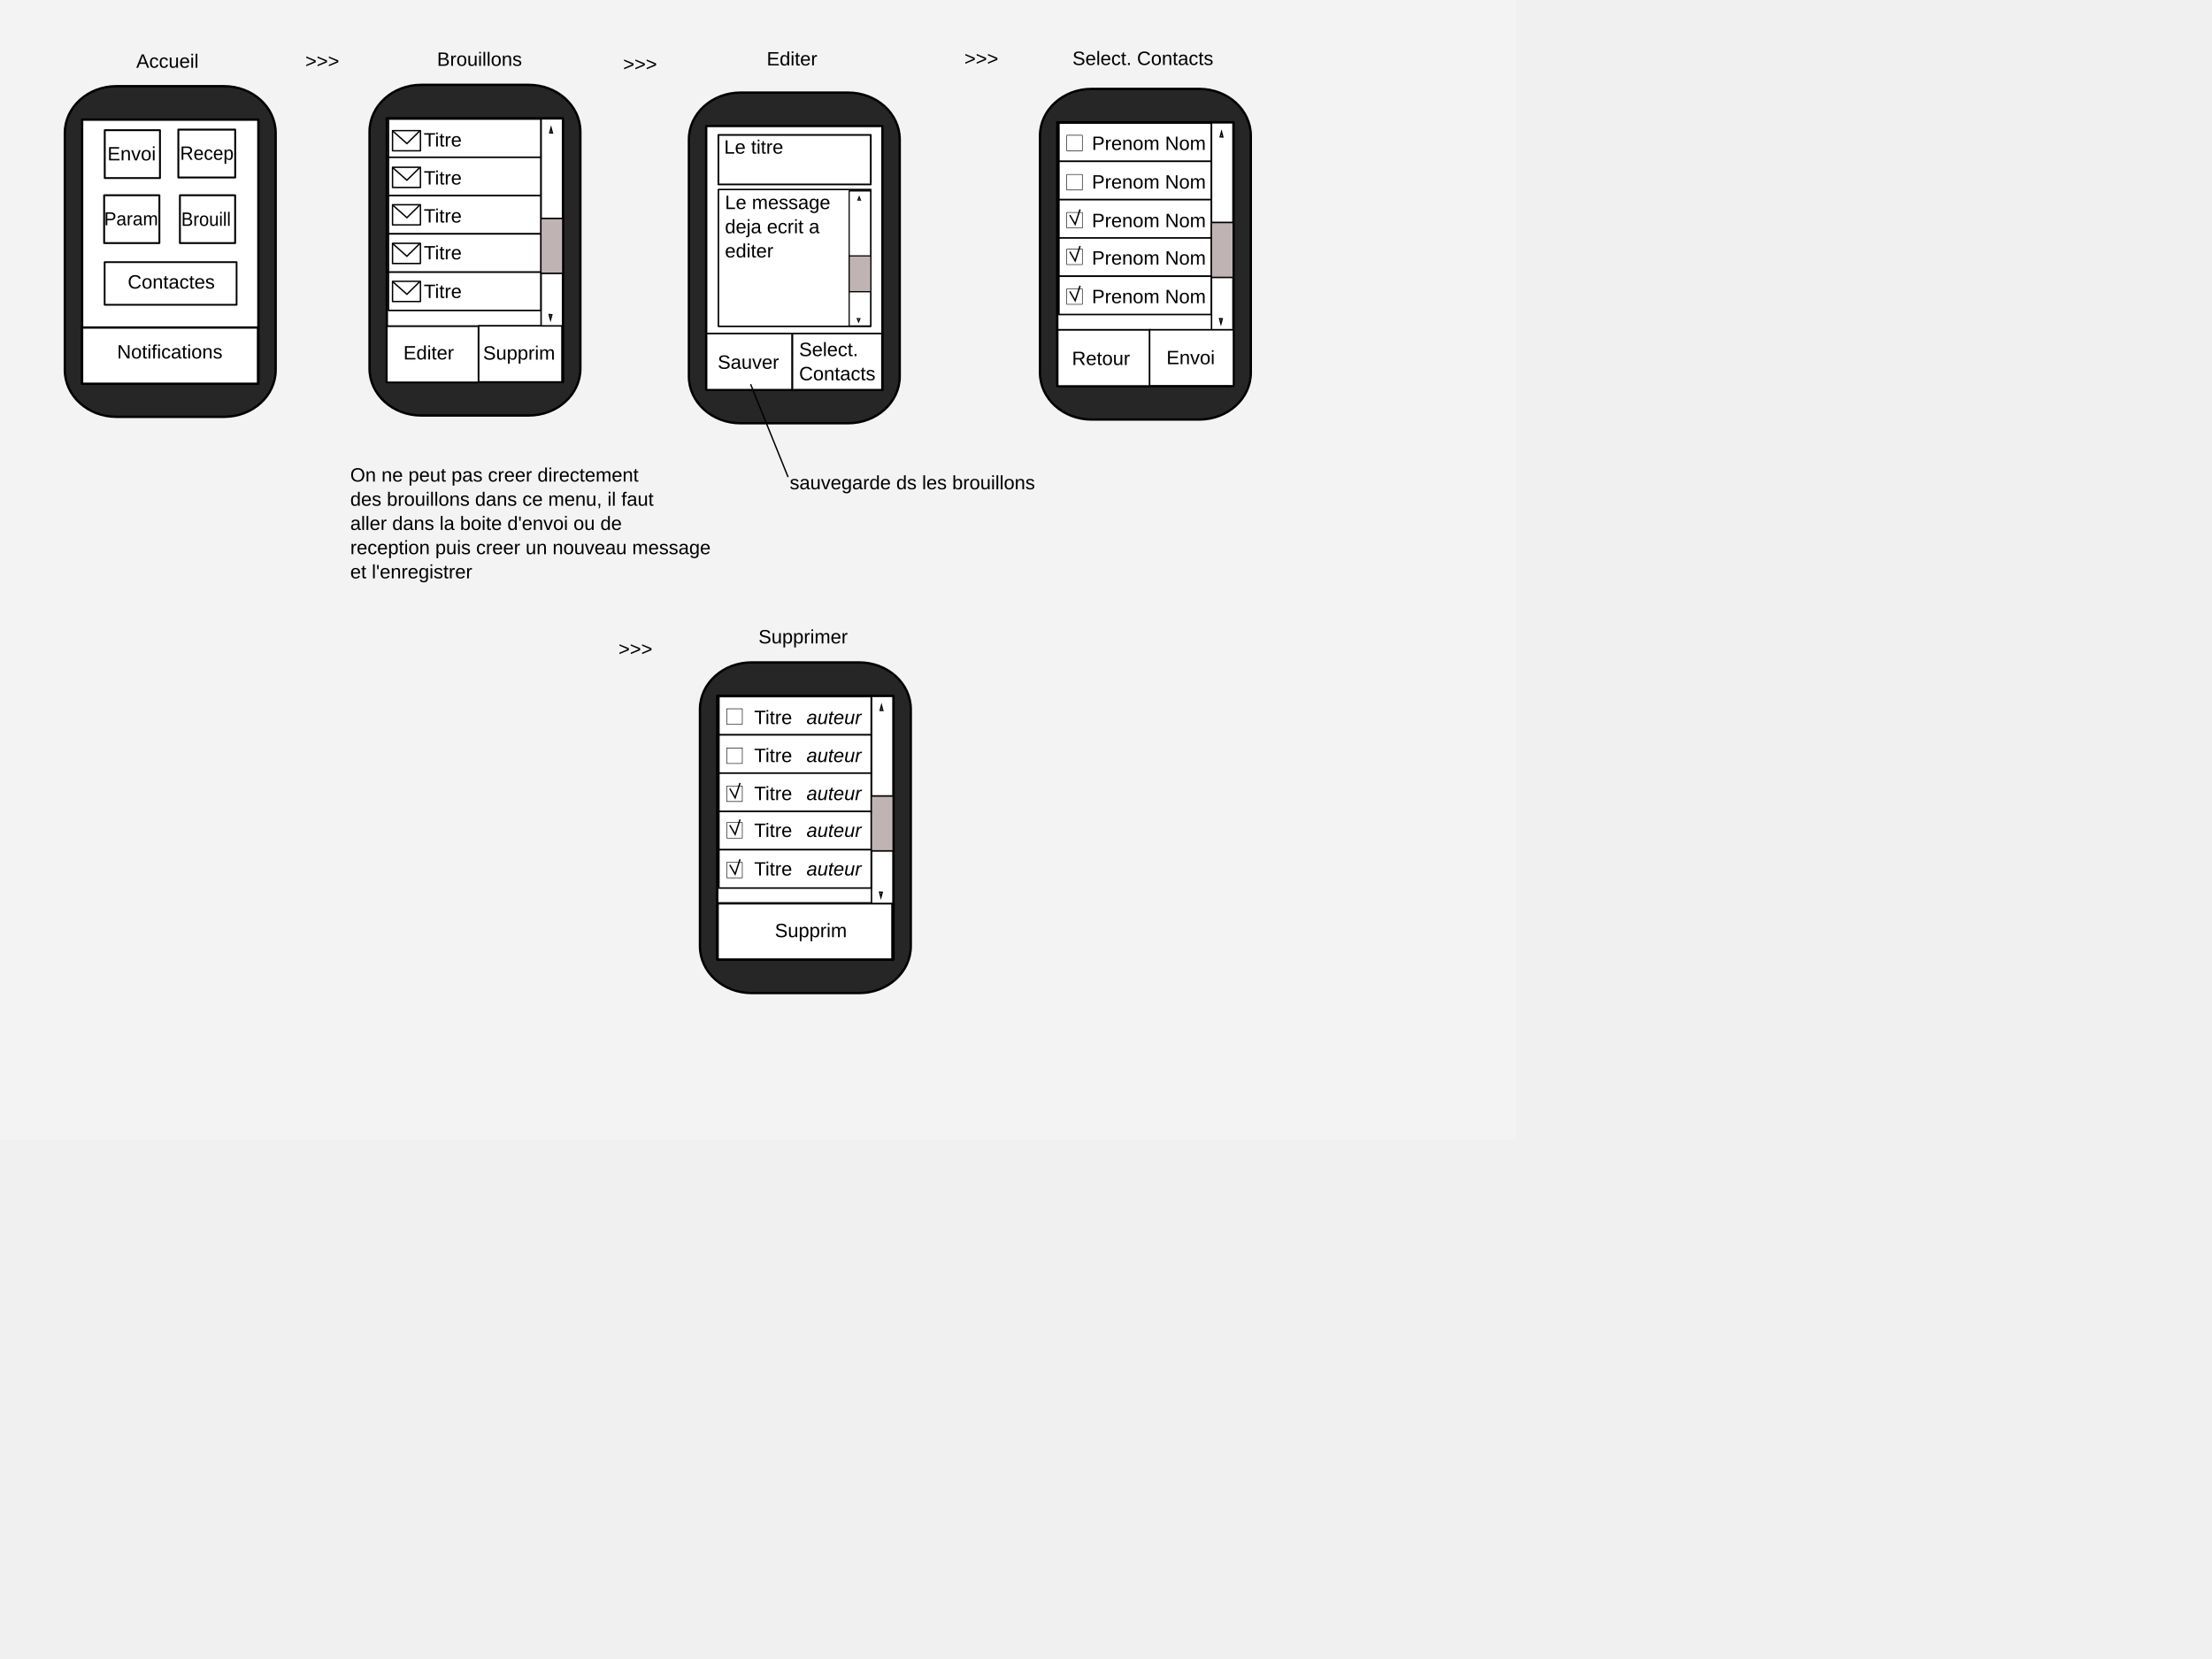
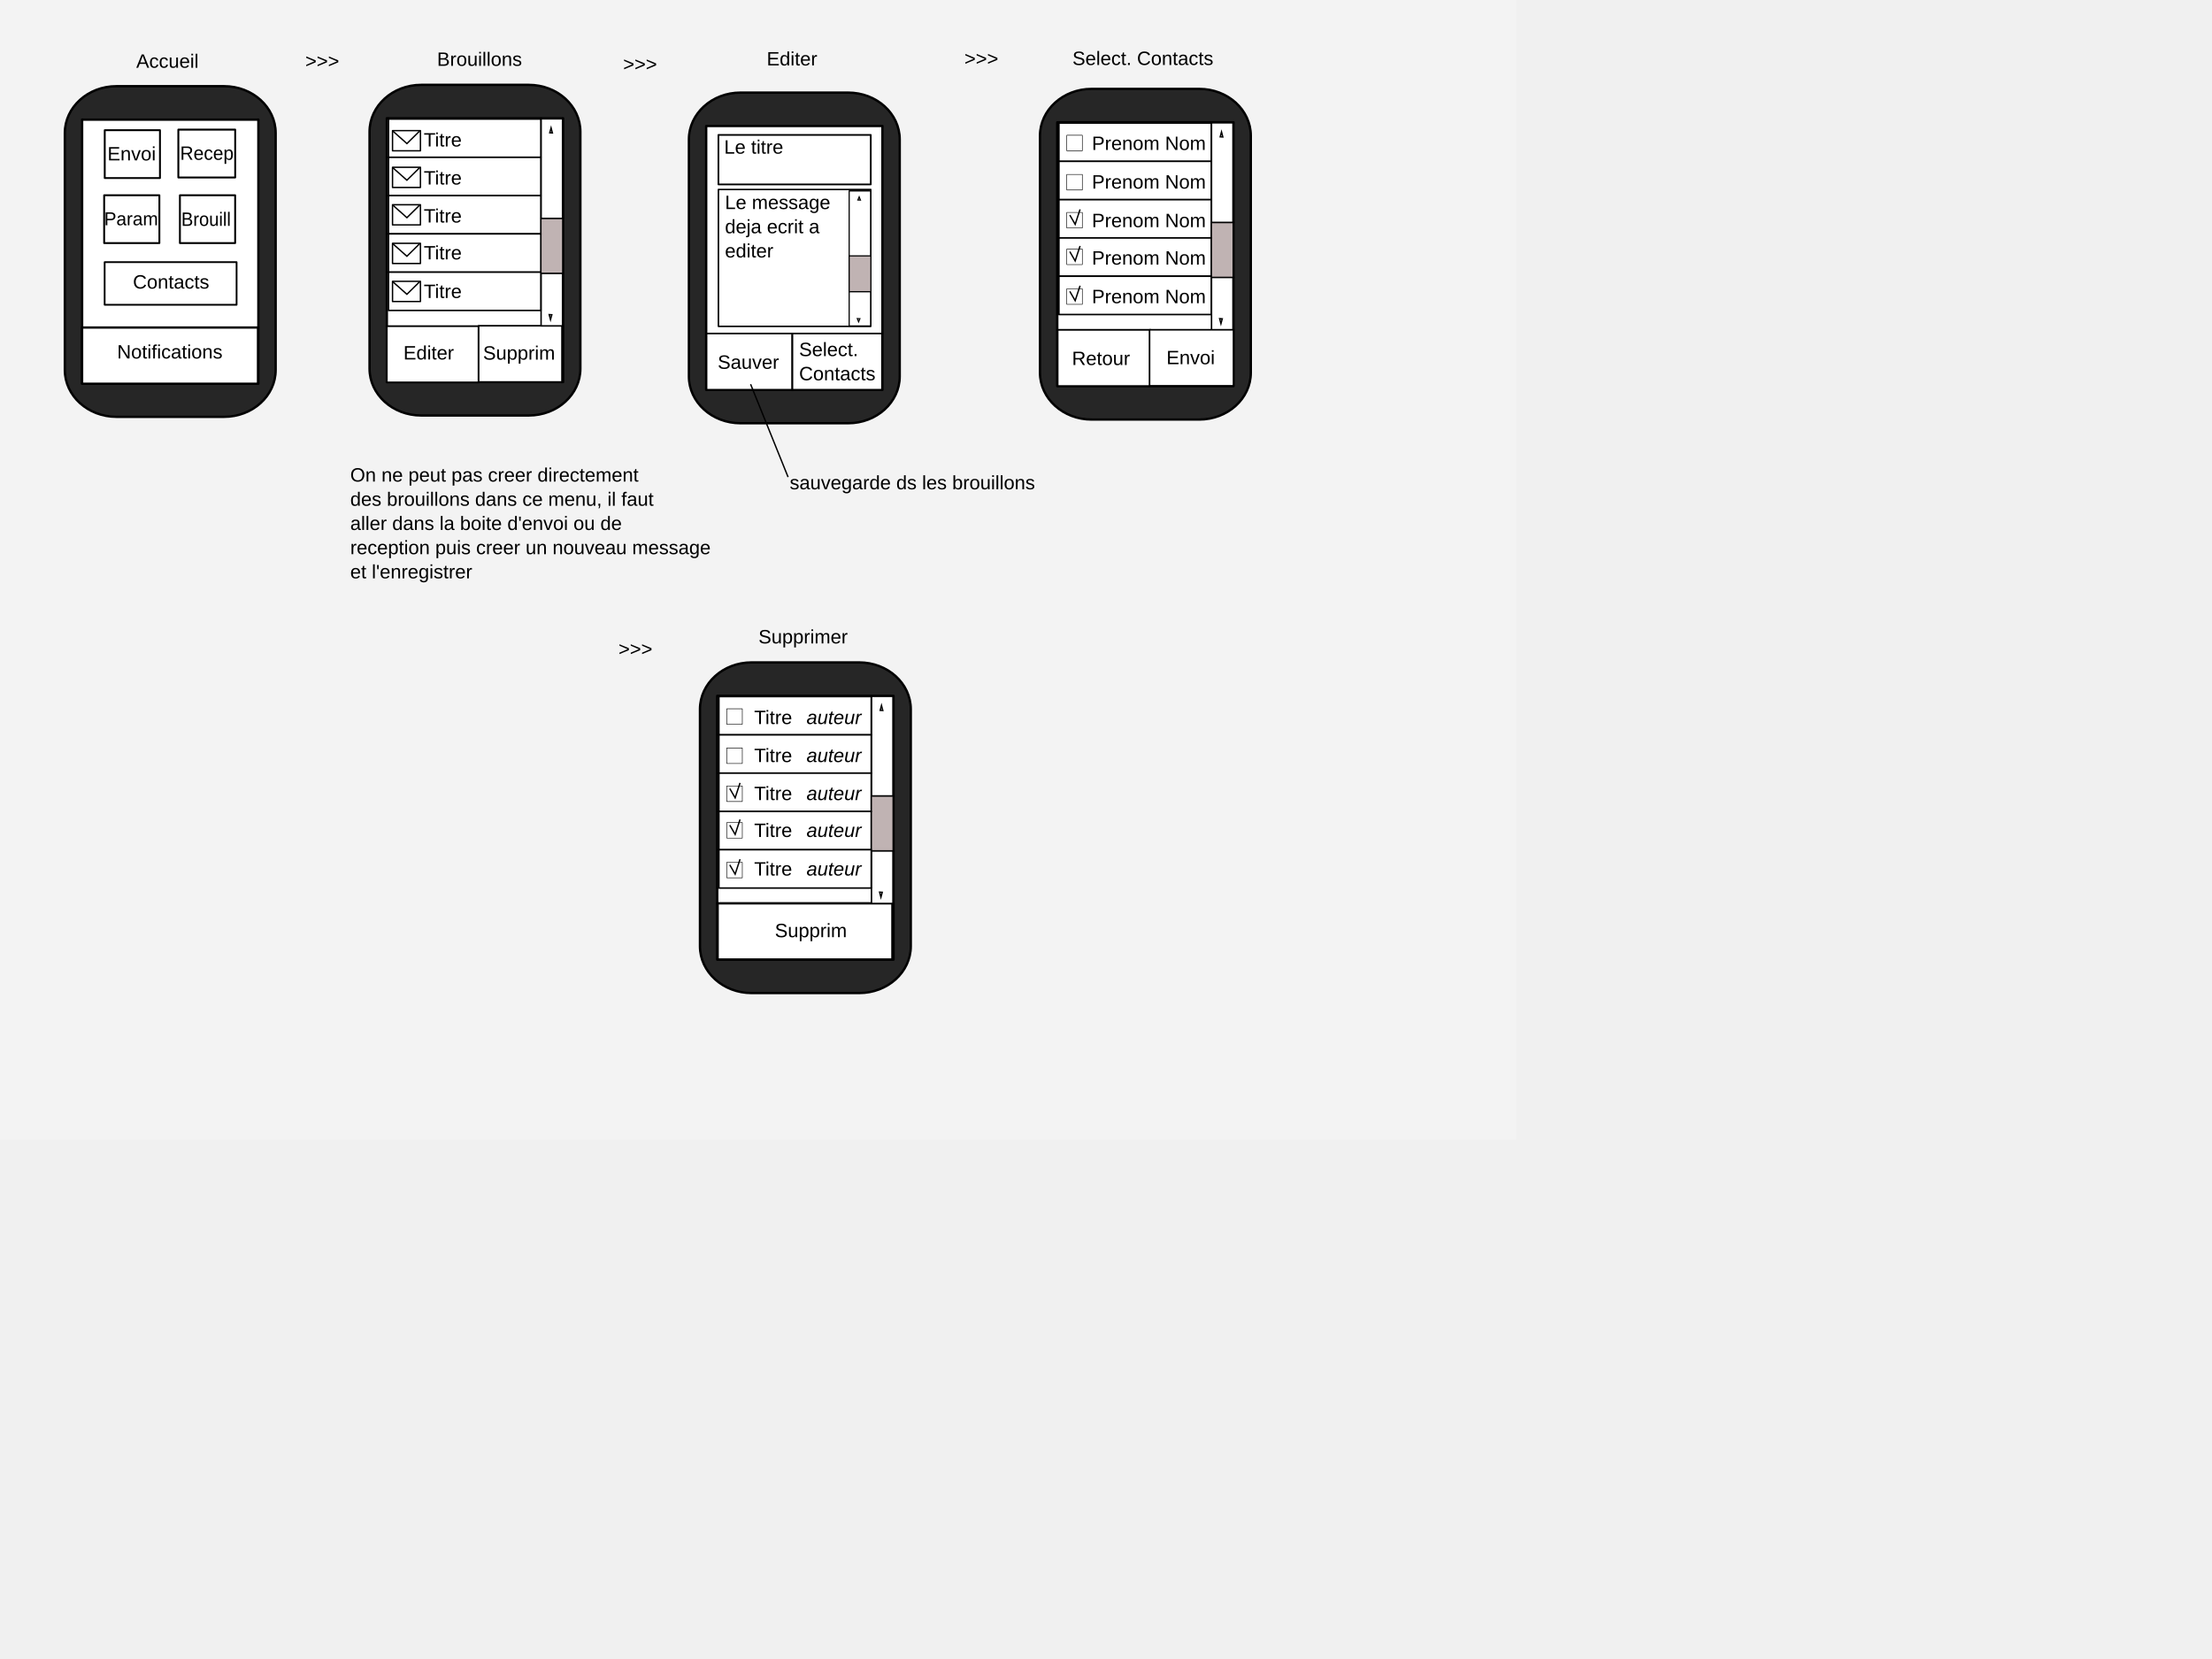
<svg xmlns="http://www.w3.org/2000/svg" xmlns:xlink="http://www.w3.org/1999/xlink" width="1600px" height="1200px" id="svg6344" version="1.1">
  <defs id="defs6346" />
  <g id="layer1">
    <rect style="fill:#f3f3f3;fill-opacity:1;stroke:none;stroke-width:1.141;stroke-linecap:round;stroke-linejoin:round;stroke-miterlimit:4;stroke-opacity:1;stroke-dasharray:none" id="rect7787" width="1125.259" height="868.593" x="-28.463" y="-44.296" />
    <rect style="fill:#262626;fill-opacity:1;stroke:#000000;stroke-width:1.7;stroke-linecap:round;stroke-linejoin:round;stroke-miterlimit:4;stroke-opacity:1;stroke-dasharray:none" id="rect4269" width="152.5" height="239.167" x="46.888" y="62.344" rx="37.328" ry="33.841" />
    <rect style="fill:#ffffff;fill-opacity:1;stroke:#000000;stroke-width:1.7;stroke-linecap:round;stroke-linejoin:round;stroke-miterlimit:4;stroke-opacity:1;stroke-dasharray:none" id="rect4271" width="127.5" height="190.833" x="59.388" y="86.51" rx="37.328" ry="0" />
    <text xml:space="preserve" style="font-size:14px;font-style:normal;font-variant:normal;font-weight:normal;font-stretch:normal;line-height:125%;letter-spacing:0px;word-spacing:0px;fill:#000000;fill-opacity:1;stroke:none;font-family:Arial;-inkscape-font-specification:Arial" x="98.555" y="49.01" id="text4275">
      <tspan id="tspan4277" x="98.555" y="49.01">Accueil</tspan>
    </text>
    <rect style="fill:#ffffff;fill-opacity:0;stroke:#000000;stroke-width:1.354;stroke-linecap:round;stroke-linejoin:round;stroke-miterlimit:4;stroke-opacity:1;stroke-dasharray:none" id="rect4279" width="39.95" height="34.606" x="75.763" y="94.178" />
    <rect style="fill:#ffffff;fill-opacity:0;stroke:#000000;stroke-width:1.374;stroke-linecap:round;stroke-linejoin:round;stroke-miterlimit:4;stroke-opacity:1;stroke-dasharray:none" id="rect4279-4" width="41.129" height="34.606" x="128.997" y="93.761" />
    <rect style="fill:#ffffff;fill-opacity:0;stroke:#000000;stroke-width:1.261;stroke-linecap:round;stroke-linejoin:round;stroke-miterlimit:4;stroke-opacity:1;stroke-dasharray:none" id="rect4279-0" width="95.439" height="30.856" x="75.692" y="189.61" />
    <rect style="fill:#ffffff;fill-opacity:0;stroke:#000000;stroke-width:1.354;stroke-linecap:round;stroke-linejoin:round;stroke-miterlimit:4;stroke-opacity:1;stroke-dasharray:none" id="rect4279-48" width="39.95" height="34.606" x="75.336" y="141.232" />
    <rect style="fill:#ffffff;fill-opacity:0;stroke:#000000;stroke-width:1.354;stroke-linecap:round;stroke-linejoin:round;stroke-miterlimit:4;stroke-opacity:1;stroke-dasharray:none" id="rect4279-8" width="39.95" height="34.606" x="130.137" y="141.232" />
    <rect style="fill:#ffffff;fill-opacity:1;stroke:#000000;stroke-width:1.7;stroke-linecap:round;stroke-linejoin:round;stroke-miterlimit:4;stroke-opacity:1;stroke-dasharray:none" id="rect4396" width="127.279" height="40.659" x="59.366" y="236.906" />
    <text xml:space="preserve" style="font-size:14px;font-style:normal;font-variant:normal;font-weight:normal;font-stretch:normal;line-height:125%;letter-spacing:0px;word-spacing:0px;fill:#000000;fill-opacity:1;stroke:none;font-family:Arial;-inkscape-font-specification:Arial" x="77.725" y="116.022" id="text4275-2">
      <tspan id="tspan4277-4" x="77.725" y="116.022">Envoi</tspan>
    </text>
    <text xml:space="preserve" style="font-size:13.696px;font-style:normal;font-variant:normal;font-weight:normal;font-stretch:normal;line-height:125%;letter-spacing:0px;word-spacing:0px;fill:#000000;fill-opacity:1;stroke:none;font-family:Arial;-inkscape-font-specification:Arial" x="133.161" y="113.097" id="text4275-5" transform="scale(0.9783025,1.022179)">
      <tspan id="tspan4277-5" x="133.161" y="113.097">Recep</tspan>
    </text>
-     <text xml:space="preserve" style="font-size:14px;font-style:normal;font-variant:normal;font-weight:normal;font-stretch:normal;line-height:125%;letter-spacing:0px;word-spacing:0px;fill:#000000;fill-opacity:1;stroke:none;font-family:Arial;-inkscape-font-specification:Arial" x="92.365" y="208.726" id="text4432">
-       <tspan id="tspan4434" x="92.365" y="208.726">Contactes</tspan>
+     <text xml:space="preserve" style="font-size:14px;font-style:normal;font-variant:normal;font-weight:normal;font-stretch:normal;line-height:125%;letter-spacing:0px;word-spacing:0px;fill:#000000;fill-opacity:1;stroke:none;font-family:Arial;-inkscape-font-specification:Arial" x="96.115" y="208.726" id="text4432">
+       <tspan id="tspan4434" x="96.115" y="208.726">Contacts</tspan>
    </text>
    <text xml:space="preserve" style="font-size:13.406px;font-style:normal;font-variant:normal;font-weight:normal;font-stretch:normal;line-height:125%;letter-spacing:0px;word-spacing:0px;fill:#000000;fill-opacity:1;stroke:none;font-family:Arial;-inkscape-font-specification:Arial" x="76.236" y="161.011" id="text4436" transform="scale(0.9881695,1.011972)">
      <tspan id="tspan4438" x="76.236" y="161.011">Param</tspan>
    </text>
    <text xml:space="preserve" style="font-size:13.434px;font-style:normal;font-variant:normal;font-weight:normal;font-stretch:normal;line-height:125%;letter-spacing:0px;word-spacing:0px;fill:#000000;fill-opacity:1;stroke:none;font-family:Arial;-inkscape-font-specification:Arial" x="136.665" y="156.769" id="text4440" transform="scale(0.9595402,1.042166)">
      <tspan id="tspan4442" x="136.665" y="156.769">Brouill</tspan>
    </text>
    <text xml:space="preserve" style="font-size:14px;font-style:normal;font-variant:normal;font-weight:normal;font-stretch:normal;line-height:125%;letter-spacing:0px;word-spacing:0px;fill:#000000;fill-opacity:1;stroke:none;font-family:Arial;-inkscape-font-specification:Arial" x="84.704" y="259.298" id="text4444">
      <tspan id="tspan4446" x="84.704" y="259.298">Notifications</tspan>
    </text>
    <text xml:space="preserve" style="font-size:14px;font-style:normal;font-variant:normal;font-weight:normal;font-stretch:normal;line-height:125%;letter-spacing:0px;word-spacing:0px;fill:#000000;fill-opacity:1;stroke:none;font-family:Arial;-inkscape-font-specification:Arial" x="316.105" y="47.623" id="text4448">
      <tspan id="tspan4450" x="316.105" y="47.623">Brouillons</tspan>
    </text>
    <rect style="fill:#262626;fill-opacity:1;stroke:#000000;stroke-width:1.7;stroke-linecap:round;stroke-linejoin:round;stroke-miterlimit:4;stroke-opacity:1;stroke-dasharray:none" id="rect4269-1" width="152.5" height="239.167" x="267.302" y="61.373" rx="37.328" ry="33.841" />
    <rect style="fill:#ffffff;fill-opacity:1;stroke:#000000;stroke-width:1.7;stroke-linecap:round;stroke-linejoin:round;stroke-miterlimit:4;stroke-opacity:1;stroke-dasharray:none" id="rect4271-7" width="127.5" height="190.833" x="279.802" y="85.54" rx="37.328" ry="0" />
    <rect style="fill:#ffffff;fill-opacity:1;stroke:#000000;stroke-width:1.227;stroke-linecap:round;stroke-linejoin:round;stroke-miterlimit:4;stroke-opacity:1;stroke-dasharray:none" id="rect4396-6" width="66.347" height="40.659" x="279.781" y="235.936" />
    <text xml:space="preserve" style="font-size:14px;font-style:normal;font-variant:normal;font-weight:normal;font-stretch:normal;line-height:125%;letter-spacing:0px;word-spacing:0px;fill:#000000;fill-opacity:1;stroke:none;font-family:Arial;-inkscape-font-specification:Arial" x="291.786" y="259.994" id="text4444-7">
      <tspan id="tspan4446-6" x="291.786" y="259.994">Editer</tspan>
    </text>
    <rect style="fill:#ffffff;fill-opacity:1;stroke:#000000;stroke-width:1.17;stroke-linecap:round;stroke-linejoin:round;stroke-miterlimit:4;stroke-opacity:1;stroke-dasharray:none" id="rect4396-6-1" width="60.294" height="40.659" x="346.212" y="235.627" />
    <text xml:space="preserve" style="font-size:14px;font-style:normal;font-variant:normal;font-weight:normal;font-stretch:normal;line-height:125%;letter-spacing:0px;word-spacing:0px;fill:#000000;fill-opacity:1;stroke:none;font-family:Arial;-inkscape-font-specification:Arial" x="349.386" y="260.123" id="text4545">
      <tspan id="tspan4547" x="349.386" y="260.123">Supprim</tspan>
    </text>
    <rect style="fill:#ffffff;fill-opacity:1;stroke:#000000;stroke-width:1.064;stroke-linecap:round;stroke-linejoin:round;stroke-miterlimit:4;stroke-opacity:1;stroke-dasharray:none" id="rect4549" width="15.524" height="149.792" x="391.38" y="85.939" />
    <path style="fill:none;stroke:#000000;stroke-width:1px;stroke-linecap:butt;stroke-linejoin:miter;stroke-opacity:1" d="m 397.249,227.555 0.947,3.624 0.942,-3.516 z" id="path4555" />
    <path style="fill:none;stroke:#000000;stroke-width:1px;stroke-linecap:butt;stroke-linejoin:miter;stroke-opacity:1" d="m 399.554,96.144 -0.947,-3.624 -0.942,3.516 z" id="path4555-8" />
    <rect style="fill:#c0b3b3;fill-opacity:1;stroke:#000000;stroke-width:1.1;stroke-linecap:round;stroke-linejoin:round;stroke-miterlimit:4;stroke-opacity:1;stroke-dasharray:none" id="rect4575" width="16.794" height="39.775" x="390.308" y="157.981" />
    <rect style="fill:#ffffff;fill-opacity:1;stroke:#000000;stroke-width:1.1;stroke-linecap:round;stroke-linejoin:round;stroke-miterlimit:4;stroke-opacity:1;stroke-dasharray:none" id="rect4577" width="110.191" height="27.695" x="281.001" y="86.092" />
    <use x="0" y="0" xlink:href="#rect4577" id="use4597" transform="translate(1.2155333e-6,27.69502)" width="1600" height="1200" />
    <use x="0" y="0" xlink:href="#use4597" id="use4599" transform="translate(1.2155333e-6,27.69502)" width="1600" height="1200" />
    <use x="0" y="0" xlink:href="#use4599" id="use4601" transform="translate(1.2155333e-6,27.69502)" width="1600" height="1200" />
    <use x="0" y="0" xlink:href="#use4601" id="use4603" transform="translate(1.2155333e-6,27.69502)" width="1600" height="1200" />
    <text xml:space="preserve" style="font-size:14px;font-style:normal;font-variant:normal;font-weight:normal;font-stretch:normal;line-height:125%;letter-spacing:0px;word-spacing:0px;fill:#000000;fill-opacity:1;stroke:none;font-family:Arial;-inkscape-font-specification:Arial" x="306.499" y="105.957" id="text4605">
      <tspan id="tspan4607" x="306.499" y="105.957">Titre</tspan>
    </text>
    <rect style="fill:#ffffff;fill-opacity:1;stroke:#000000;stroke-width:1;stroke-linecap:round;stroke-linejoin:round;stroke-miterlimit:4;stroke-opacity:1;stroke-dasharray:none" id="rect4613" width="20.183" height="14.584" x="283.927" y="94.489" />
    <path style="fill:none;stroke:#000000;stroke-width:1px;stroke-linecap:butt;stroke-linejoin:miter;stroke-opacity:1" d="m 283.947,94.636 10.386,9.207 9.207,-9.06" id="path4615" />
    <use x="0" y="0" xlink:href="#rect4613" id="use4617" transform="translate(1.2155333e-6,26.5165)" width="1600" height="1200" />
    <use x="0" y="0" xlink:href="#path4615" id="use4619" transform="translate(1.2155333e-6,26.5165)" width="1600" height="1200" />
    <use x="0" y="0" xlink:href="#text4605" id="use4629" transform="translate(1.2155333e-6,27.5)" width="1600" height="1200" />
    <use x="0" y="0" xlink:href="#use4629" id="use4633" transform="translate(1.2155333e-6,27.5)" width="1600" height="1200" />
    <use x="0" y="0" xlink:href="#use4633" id="use4641" transform="translate(1.2155333e-6,26.66667)" width="1600" height="1200" />
    <use x="0" y="0" xlink:href="#use4641" id="use4649" transform="translate(1.2155333e-6,27.91667)" width="1600" height="1200" />
    <text xml:space="preserve" style="font-size:14px;font-style:normal;font-variant:normal;font-weight:normal;font-stretch:normal;line-height:125%;letter-spacing:0px;word-spacing:0px;fill:#000000;fill-opacity:1;stroke:none;font-family:Arial;-inkscape-font-specification:Arial" x="220.838" y="48.969" id="text4657">
      <tspan id="tspan4659" x="220.838" y="48.969">&gt;&gt;&gt;</tspan>
    </text>
    <use x="0" y="0" xlink:href="#use4617" id="use5955" transform="translate(1.2155333e-6,27.08333)" width="1600" height="1200" />
    <use x="0" y="0" xlink:href="#use4619" id="use5957" transform="translate(1.2155333e-6,27.08333)" width="1600" height="1200" />
    <use x="0" y="0" xlink:href="#use5955" id="use5959" transform="translate(1.2155333e-6,27.91667)" width="1600" height="1200" />
    <use x="0" y="0" xlink:href="#use5957" id="use5961" transform="translate(1.2155333e-6,27.91667)" width="1600" height="1200" />
    <use x="0" y="0" xlink:href="#use5959" id="use5963" transform="translate(1.2155333e-6,27.5)" width="1600" height="1200" />
    <use x="0" y="0" xlink:href="#use5961" id="use5965" transform="translate(1.2155333e-6,27.5)" width="1600" height="1200" />
    <text id="use4859" y="51.18" x="450.723" style="font-size:14px;font-style:normal;font-variant:normal;font-weight:normal;font-stretch:normal;line-height:125%;letter-spacing:0px;word-spacing:0px;fill:#000000;fill-opacity:1;stroke:none;font-family:Arial;-inkscape-font-specification:Arial" xml:space="preserve">
      <tspan y="51.18" x="450.723" id="tspan4865">&gt;&gt;&gt;</tspan>
    </text>
    <text xml:space="preserve" style="font-size:14px;font-style:normal;font-variant:normal;font-weight:normal;font-stretch:normal;line-height:125%;letter-spacing:0px;word-spacing:0px;fill:#000000;fill-opacity:1;stroke:none;font-family:Arial;-inkscape-font-specification:Arial" x="554.582" y="47.334" id="use4861">
      <tspan id="tspan4869" x="554.582" y="47.334">Editer</tspan>
    </text>
    <rect style="fill:#262626;fill-opacity:1;stroke:#000000;stroke-width:1.7;stroke-linecap:round;stroke-linejoin:round;stroke-miterlimit:4;stroke-opacity:1;stroke-dasharray:none" id="use4871" width="152.5" height="239.167" x="498.297" y="66.977" rx="37.328" ry="33.841" />
    <rect style="fill:#ffffff;fill-opacity:1;stroke:#000000;stroke-width:1.7;stroke-linecap:round;stroke-linejoin:round;stroke-miterlimit:4;stroke-opacity:1;stroke-dasharray:none" id="use4873" width="127.5" height="190.833" x="510.797" y="91.144" rx="37.328" ry="0" />
    <rect style="fill:#ffffff;fill-opacity:1;stroke:#000000;stroke-width:1.186;stroke-linecap:round;stroke-linejoin:round;stroke-miterlimit:4;stroke-opacity:1;stroke-dasharray:none" id="use4875" width="61.958" height="40.659" x="511.069" y="241.231" />
    <text xml:space="preserve" style="font-size:14px;font-style:normal;font-variant:normal;font-weight:normal;font-stretch:normal;line-height:125%;letter-spacing:0px;word-spacing:0px;fill:#000000;fill-opacity:1;stroke:none;font-family:Arial;-inkscape-font-specification:Arial" x="519.13" y="266.769" id="use4877">
      <tspan id="tspan4941" x="519.13" y="266.769">Sauver</tspan>
    </text>
    <rect style="fill:#ffffff;fill-opacity:1;stroke:#000000;stroke-width:1.251;stroke-linecap:round;stroke-linejoin:round;stroke-miterlimit:4;stroke-opacity:1;stroke-dasharray:none" id="use4891" width="110.191" height="35.806" x="519.656" y="97.588" />
    <rect style="fill:#ffffff;fill-opacity:1;stroke:#000000;stroke-width:1.1;stroke-linecap:round;stroke-linejoin:round;stroke-miterlimit:4;stroke-opacity:1;stroke-dasharray:none" id="use4895" width="110.191" height="98.995" x="519.656" y="137.068" />
    <rect style="fill:#ffffff;fill-opacity:1;stroke:#000000;stroke-width:0.859;stroke-linecap:round;stroke-linejoin:round;stroke-miterlimit:4;stroke-opacity:1;stroke-dasharray:none" id="use4879" width="15.524" height="97.675" x="614.232" y="138.093" />
    <path style="fill:none;stroke:#000000;stroke-width:0.808px;stroke-linecap:butt;stroke-linejoin:miter;stroke-opacity:1" d="m 620.101,230.437 0.947,2.363 0.942,-2.293 z" id="use4881" />
    <path style="fill:none;stroke:#000000;stroke-width:0.808px;stroke-linecap:butt;stroke-linejoin:miter;stroke-opacity:1" d="m 622.406,144.748 -0.947,-2.363 -0.942,2.293 z" id="use4883" />
    <rect style="fill:#c0b3b3;fill-opacity:1;stroke:#000000;stroke-width:0.86;stroke-linecap:round;stroke-linejoin:round;stroke-miterlimit:4;stroke-opacity:1;stroke-dasharray:none" id="use4885" width="15.747" height="25.936" x="614.207" y="185.07" />
    <rect style="fill:#ffffff;fill-opacity:1;stroke:#000000;stroke-width:1.213;stroke-linecap:round;stroke-linejoin:round;stroke-miterlimit:4;stroke-opacity:1;stroke-dasharray:none" id="use4875-2" width="64.808" height="40.659" x="573.162" y="241.242" />
    <text xml:space="preserve" style="font-size:14px;font-style:normal;font-variant:normal;font-weight:normal;font-stretch:normal;line-height:125%;letter-spacing:0px;word-spacing:0px;fill:#000000;fill-opacity:1;stroke:none;font-family:Arial;-inkscape-font-specification:Arial" x="577.992" y="257.571" id="text5035">
      <tspan id="tspan5037" x="577.992" y="257.571">Select.</tspan>
      <tspan x="577.992" y="275.071" id="tspan5039">Contacts</tspan>
    </text>
    <text xml:space="preserve" style="font-size:14px;font-style:normal;font-variant:normal;font-weight:normal;font-stretch:normal;line-height:125%;letter-spacing:0px;word-spacing:0px;fill:#000000;fill-opacity:1;stroke:none;font-family:Arial;-inkscape-font-specification:Arial" x="523.781" y="111.141" id="text5041">
      <tspan x="523.781" y="111.141" id="tspan5045">Le titre</tspan>
    </text>
    <text xml:space="preserve" style="font-size:14px;font-style:normal;font-variant:normal;font-weight:normal;font-stretch:normal;line-height:125%;letter-spacing:0px;word-spacing:0px;fill:#000000;fill-opacity:1;stroke:none;font-family:Arial;-inkscape-font-specification:Arial" x="524.37" y="151.211" id="text5047">
      <tspan x="524.37" y="151.211" id="tspan5053">Le message</tspan>
      <tspan x="524.37" y="168.711" id="tspan7085">deja ecrit a</tspan>
      <tspan x="524.37" y="186.211" id="tspan7087">editer</tspan>
    </text>
    <path style="fill:none;stroke:#000000;stroke-width:1px;stroke-linecap:butt;stroke-linejoin:miter;stroke-opacity:1" d="m 542.931,277.901 27.106,67.175" id="path5249" />
    <text xml:space="preserve" style="font-size:14px;font-style:normal;font-variant:normal;font-weight:normal;font-stretch:normal;line-height:125%;letter-spacing:0px;word-spacing:0px;fill:#000000;fill-opacity:1;stroke:none;font-family:Arial;-inkscape-font-specification:Arial" x="571.216" y="353.915" id="text5251">
      <tspan id="tspan5253" x="571.216" y="353.915">sauvegarde ds les brouillons</tspan>
    </text>
    <text xml:space="preserve" style="font-size:14px;font-style:normal;font-variant:normal;font-weight:normal;font-stretch:normal;line-height:125%;letter-spacing:0px;word-spacing:0px;fill:#000000;fill-opacity:1;stroke:none;font-family:Arial;-inkscape-font-specification:Arial" x="253.333" y="348.333" id="text7089">
      <tspan id="tspan7091" x="253.333" y="348.333">On ne peut pas creer directement</tspan>
      <tspan x="253.333" y="365.833" id="tspan7093">des brouillons dans ce menu, il faut</tspan>
      <tspan x="253.333" y="383.333" id="tspan7095">aller dans la boite d'envoi ou de</tspan>
      <tspan x="253.333" y="400.833" id="tspan7097">reception puis creer un nouveau message</tspan>
      <tspan x="253.333" y="418.333" id="tspan7099">et l'enregistrer</tspan>
    </text>
    <text xml:space="preserve" style="font-size:14px;font-style:normal;font-variant:normal;font-weight:normal;font-stretch:normal;line-height:125%;letter-spacing:0px;word-spacing:0px;fill:#000000;fill-opacity:1;stroke:none;font-family:Arial;-inkscape-font-specification:Arial" x="697.592" y="47.183" id="use5055-9">
      <tspan id="tspan5065-5" x="697.592" y="47.183">&gt;&gt;&gt;</tspan>
    </text>
    <text id="use5057" y="47.015" x="775.711" style="font-size:14px;font-style:normal;font-variant:normal;font-weight:normal;font-stretch:normal;line-height:125%;letter-spacing:0px;word-spacing:0px;fill:#000000;fill-opacity:1;stroke:none;font-family:Arial;-inkscape-font-specification:Arial" xml:space="preserve">
      <tspan y="47.015" x="775.711" id="tspan5061">Select. Contacts</tspan>
    </text>
    <rect style="fill:#262626;fill-opacity:1;stroke:#000000;stroke-width:1.7;stroke-linecap:round;stroke-linejoin:round;stroke-miterlimit:4;stroke-opacity:1;stroke-dasharray:none" id="use5071" width="152.5" height="239.167" x="752.247" y="64.301" rx="37.328" ry="33.841" />
    <rect style="fill:#ffffff;fill-opacity:1;stroke:#000000;stroke-width:1.7;stroke-linecap:round;stroke-linejoin:round;stroke-miterlimit:4;stroke-opacity:1;stroke-dasharray:none" id="use5073" width="127.5" height="190.833" x="764.747" y="88.468" rx="37.328" ry="0" />
    <rect style="fill:#ffffff;fill-opacity:1;stroke:#000000;stroke-width:1.236;stroke-linecap:round;stroke-linejoin:round;stroke-miterlimit:4;stroke-opacity:1;stroke-dasharray:none" id="use5075" width="67.242" height="40.659" x="765.019" y="238.555" />
    <rect style="fill:#ffffff;fill-opacity:1;stroke:#000000;stroke-width:1.064;stroke-linecap:round;stroke-linejoin:round;stroke-miterlimit:4;stroke-opacity:1;stroke-dasharray:none" id="use5079" width="15.524" height="149.792" x="876.324" y="88.866" />
    <path style="fill:none;stroke:#000000;stroke-width:1px;stroke-linecap:butt;stroke-linejoin:miter;stroke-opacity:1" d="m 882.193,230.483 0.947,3.624 0.942,-3.516 z" id="use5081" />
    <path style="fill:none;stroke:#000000;stroke-width:1px;stroke-linecap:butt;stroke-linejoin:miter;stroke-opacity:1" d="m 884.498,99.072 -0.947,-3.624 -0.942,3.516 z" id="use5083" />
    <rect style="fill:#c0b3b3;fill-opacity:1;stroke:#000000;stroke-width:1.1;stroke-linecap:round;stroke-linejoin:round;stroke-miterlimit:4;stroke-opacity:1;stroke-dasharray:none" id="use5085" width="16.794" height="39.775" x="875.252" y="160.909" />
    <rect style="fill:#ffffff;fill-opacity:1;stroke:#000000;stroke-width:1.1;stroke-linecap:round;stroke-linejoin:round;stroke-miterlimit:4;stroke-opacity:1;stroke-dasharray:none" id="use5087" width="110.191" height="27.695" x="765.945" y="89.02" />
    <rect style="fill:#ffffff;fill-opacity:1;stroke:#000000;stroke-width:1.1;stroke-linecap:round;stroke-linejoin:round;stroke-miterlimit:4;stroke-opacity:1;stroke-dasharray:none" id="use5089" width="110.191" height="27.695" x="765.945" y="116.715" />
    <rect style="fill:#ffffff;fill-opacity:1;stroke:#000000;stroke-width:1.1;stroke-linecap:round;stroke-linejoin:round;stroke-miterlimit:4;stroke-opacity:1;stroke-dasharray:none" id="use5091" width="110.191" height="27.695" x="765.945" y="144.41" />
    <rect style="fill:#ffffff;fill-opacity:1;stroke:#000000;stroke-width:1.1;stroke-linecap:round;stroke-linejoin:round;stroke-miterlimit:4;stroke-opacity:1;stroke-dasharray:none" id="use5093" width="110.191" height="27.695" x="765.945" y="172.105" />
    <rect style="fill:#ffffff;fill-opacity:1;stroke:#000000;stroke-width:1.1;stroke-linecap:round;stroke-linejoin:round;stroke-miterlimit:4;stroke-opacity:1;stroke-dasharray:none" id="use5095" width="110.191" height="27.695" x="765.945" y="199.8" />
    <text xml:space="preserve" style="font-size:14px;font-style:normal;font-variant:normal;font-weight:normal;font-stretch:normal;line-height:125%;letter-spacing:0px;word-spacing:0px;fill:#000000;fill-opacity:1;stroke:none;font-family:Arial;-inkscape-font-specification:Arial" x="789.776" y="108.468" id="use5097">
      <tspan id="tspan5215" x="789.776" y="108.468">Prenom Nom</tspan>
    </text>
    <rect y="97.843" x="771.632" height="11.25" width="11.25" id="use5117" style="fill:#ffffff;fill-opacity:1;stroke:#000000;stroke-width:0.4;stroke-linecap:round;stroke-linejoin:round;stroke-miterlimit:4;stroke-opacity:1;stroke-dasharray:none" />
    <rect y="126.176" x="771.632" height="11.25" width="11.25" id="use5119" style="fill:#ffffff;fill-opacity:1;stroke:#000000;stroke-width:0.4;stroke-linecap:round;stroke-linejoin:round;stroke-miterlimit:4;stroke-opacity:1;stroke-dasharray:none" />
    <rect y="153.676" x="771.632" height="11.25" width="11.25" id="use5121" style="fill:#ffffff;fill-opacity:1;stroke:#000000;stroke-width:0.4;stroke-linecap:round;stroke-linejoin:round;stroke-miterlimit:4;stroke-opacity:1;stroke-dasharray:none" />
    <path id="use5123" d="m 773.82,155.551 3.881,6.723 3.545,-10.816" style="fill:none;stroke:#000000;stroke-width:1px;stroke-linecap:butt;stroke-linejoin:miter;stroke-opacity:1" />
    <rect y="180.134" x="771.632" height="11.25" width="11.25" id="use5125" style="fill:#ffffff;fill-opacity:1;stroke:#000000;stroke-width:0.4;stroke-linecap:round;stroke-linejoin:round;stroke-miterlimit:4;stroke-opacity:1;stroke-dasharray:none" />
    <path id="use5127" d="m 773.82,182.009 3.881,6.723 3.545,-10.816" style="fill:none;stroke:#000000;stroke-width:1px;stroke-linecap:butt;stroke-linejoin:miter;stroke-opacity:1" />
    <rect y="208.884" x="771.632" height="11.25" width="11.25" id="use5129" style="fill:#ffffff;fill-opacity:1;stroke:#000000;stroke-width:0.4;stroke-linecap:round;stroke-linejoin:round;stroke-miterlimit:4;stroke-opacity:1;stroke-dasharray:none" />
    <path id="use5131" d="m 773.82,210.759 3.881,6.723 3.545,-10.816" style="fill:none;stroke:#000000;stroke-width:1px;stroke-linecap:butt;stroke-linejoin:miter;stroke-opacity:1" />
    <rect style="fill:#ffffff;fill-opacity:1;stroke:#000000;stroke-width:1.173;stroke-linecap:round;stroke-linejoin:round;stroke-miterlimit:4;stroke-opacity:1;stroke-dasharray:none" id="use5075-7" width="60.739" height="40.556" x="831.488" y="238.532" />
    <text xml:space="preserve" style="font-size:14px;font-style:normal;font-variant:normal;font-weight:normal;font-stretch:normal;line-height:125%;letter-spacing:0px;word-spacing:0px;fill:#000000;fill-opacity:1;stroke:none;font-family:Arial;-inkscape-font-specification:Arial" x="775.373" y="264.029" id="text5151">
      <tspan id="tspan5153" x="775.373" y="264.029">Retour</tspan>
    </text>
    <text xml:space="preserve" style="font-size:14px;font-style:normal;font-variant:normal;font-weight:normal;font-stretch:normal;line-height:125%;letter-spacing:0px;word-spacing:0px;fill:#000000;fill-opacity:1;stroke:none;font-family:Arial;-inkscape-font-specification:Arial" x="843.727" y="263.439" id="text5155">
      <tspan id="tspan5157" x="843.727" y="263.439">Envoi</tspan>
    </text>
    <use x="0" y="0" xlink:href="#use5097" id="use5241" transform="translate(5.4365481e-7,27.91667)" width="1600" height="1200" />
    <use x="0" y="0" xlink:href="#use5241" id="use5243" transform="translate(5.4365481e-7,27.91667)" width="1600" height="1200" />
    <use x="0" y="0" xlink:href="#use5241" id="use5245" transform="translate(5.4365481e-7,55)" width="1600" height="1200" />
    <use x="0" y="0" xlink:href="#use5243" id="use5247" transform="translate(5.4365481e-7,55)" width="1600" height="1200" />
    <use x="0" y="0" xlink:href="#text4657" id="use4661" transform="translate(226.5482,425.2093)" width="1600" height="1200" />
    <text id="use4663" y="465.387" x="548.619" style="font-size:14px;font-style:normal;font-variant:normal;font-weight:normal;font-stretch:normal;line-height:125%;letter-spacing:0px;word-spacing:0px;fill:#000000;fill-opacity:1;stroke:none;font-family:Arial;-inkscape-font-specification:Arial" xml:space="preserve">
      <tspan y="465.387" x="548.619" id="tspan4667">Supprimer</tspan>
    </text>
    <rect ry="33.841" rx="37.328" y="479.137" x="506.299" height="239.167" width="152.5" id="use4669" style="fill:#262626;fill-opacity:1;stroke:#000000;stroke-width:1.7;stroke-linecap:round;stroke-linejoin:round;stroke-miterlimit:4;stroke-opacity:1;stroke-dasharray:none" />
    <rect ry="0" rx="37.328" y="503.304" x="518.799" height="190.833" width="127.5" id="use4671" style="fill:#ffffff;fill-opacity:1;stroke:#000000;stroke-width:1.7;stroke-linecap:round;stroke-linejoin:round;stroke-miterlimit:4;stroke-opacity:1;stroke-dasharray:none" />
    <rect y="653.391" x="519.071" height="40.659" width="126.432" id="use4677" style="fill:#ffffff;fill-opacity:1;stroke:#000000;stroke-width:1.694;stroke-linecap:round;stroke-linejoin:round;stroke-miterlimit:4;stroke-opacity:1;stroke-dasharray:none" />
    <text id="use4679" y="677.887" x="560.466" style="font-size:14px;font-style:normal;font-variant:normal;font-weight:normal;font-stretch:normal;line-height:125%;letter-spacing:0px;word-spacing:0px;fill:#000000;fill-opacity:1;stroke:none;font-family:Arial;-inkscape-font-specification:Arial" xml:space="preserve">
      <tspan y="677.887" x="560.466" id="tspan4757">Supprim</tspan>
    </text>
    <rect y="503.702" x="630.376" height="149.792" width="15.524" id="use4681" style="fill:#ffffff;fill-opacity:1;stroke:#000000;stroke-width:1.064;stroke-linecap:round;stroke-linejoin:round;stroke-miterlimit:4;stroke-opacity:1;stroke-dasharray:none" />
    <path id="use4683" d="m 636.245,645.319 0.947,3.624 0.942,-3.516 z" style="fill:none;stroke:#000000;stroke-width:1px;stroke-linecap:butt;stroke-linejoin:miter;stroke-opacity:1" />
    <path id="use4685" d="m 638.551,513.908 -0.947,-3.624 -0.942,3.516 z" style="fill:none;stroke:#000000;stroke-width:1px;stroke-linecap:butt;stroke-linejoin:miter;stroke-opacity:1" />
    <rect y="575.745" x="629.304" height="39.775" width="16.794" id="use4687" style="fill:#c0b3b3;fill-opacity:1;stroke:#000000;stroke-width:1.1;stroke-linecap:round;stroke-linejoin:round;stroke-miterlimit:4;stroke-opacity:1;stroke-dasharray:none" />
    <rect y="503.856" x="519.998" height="27.695" width="110.191" id="use4689" style="fill:#ffffff;fill-opacity:1;stroke:#000000;stroke-width:1.1;stroke-linecap:round;stroke-linejoin:round;stroke-miterlimit:4;stroke-opacity:1;stroke-dasharray:none" />
    <rect y="531.551" x="519.998" height="27.695" width="110.191" id="use4691" style="fill:#ffffff;fill-opacity:1;stroke:#000000;stroke-width:1.1;stroke-linecap:round;stroke-linejoin:round;stroke-miterlimit:4;stroke-opacity:1;stroke-dasharray:none" />
    <rect y="559.246" x="519.998" height="27.695" width="110.191" id="use4693" style="fill:#ffffff;fill-opacity:1;stroke:#000000;stroke-width:1.1;stroke-linecap:round;stroke-linejoin:round;stroke-miterlimit:4;stroke-opacity:1;stroke-dasharray:none" />
    <rect y="586.941" x="519.998" height="27.695" width="110.191" id="use4695" style="fill:#ffffff;fill-opacity:1;stroke:#000000;stroke-width:1.1;stroke-linecap:round;stroke-linejoin:round;stroke-miterlimit:4;stroke-opacity:1;stroke-dasharray:none" />
    <rect y="614.636" x="519.998" height="27.695" width="110.191" id="use4697" style="fill:#ffffff;fill-opacity:1;stroke:#000000;stroke-width:1.1;stroke-linecap:round;stroke-linejoin:round;stroke-miterlimit:4;stroke-opacity:1;stroke-dasharray:none" />
    <text id="use4699" y="523.72" x="545.495" style="font-size:14px;font-style:normal;font-variant:normal;font-weight:normal;font-stretch:normal;line-height:125%;letter-spacing:0px;word-spacing:0px;fill:#000000;fill-opacity:1;stroke:none;font-family:Arial;-inkscape-font-specification:Arial" xml:space="preserve">
      <tspan y="523.72" x="545.495" id="tspan4779">Titre</tspan>
    </text>
    <text id="use4701" y="523.72" x="583.382" style="font-size:14px;font-style:oblique;font-variant:normal;font-weight:normal;font-stretch:normal;line-height:125%;letter-spacing:0px;word-spacing:0px;fill:#000000;fill-opacity:1;stroke:none;font-family:Arial;-inkscape-font-specification:Arial Oblique" xml:space="preserve">
      <tspan y="523.72" x="583.382" id="tspan4783">auteur</tspan>
    </text>
    <text id="use4715" y="551.22" x="545.495" style="font-size:14px;font-style:normal;font-variant:normal;font-weight:normal;font-stretch:normal;line-height:125%;letter-spacing:0px;word-spacing:0px;fill:#000000;fill-opacity:1;stroke:none;font-family:Arial;-inkscape-font-specification:Arial" xml:space="preserve">
      <tspan y="551.22" x="545.495" id="tspan4799">Titre</tspan>
    </text>
    <text id="use4717" y="551.22" x="583.382" style="font-size:14px;font-style:oblique;font-variant:normal;font-weight:normal;font-stretch:normal;line-height:125%;letter-spacing:0px;word-spacing:0px;fill:#000000;fill-opacity:1;stroke:none;font-family:Arial;-inkscape-font-specification:Arial Oblique" xml:space="preserve">
      <tspan y="551.22" x="583.382" id="tspan4803">auteur</tspan>
    </text>
    <text id="use4719" y="578.72" x="545.495" style="font-size:14px;font-style:normal;font-variant:normal;font-weight:normal;font-stretch:normal;line-height:125%;letter-spacing:0px;word-spacing:0px;fill:#000000;fill-opacity:1;stroke:none;font-family:Arial;-inkscape-font-specification:Arial" xml:space="preserve">
      <tspan y="578.72" x="545.495" id="tspan4807">Titre</tspan>
    </text>
    <text id="use4721" y="578.72" x="583.382" style="font-size:14px;font-style:oblique;font-variant:normal;font-weight:normal;font-stretch:normal;line-height:125%;letter-spacing:0px;word-spacing:0px;fill:#000000;fill-opacity:1;stroke:none;font-family:Arial;-inkscape-font-specification:Arial Oblique" xml:space="preserve">
      <tspan y="578.72" x="583.382" id="tspan4811">auteur</tspan>
    </text>
    <text id="use4727" y="605.387" x="545.495" style="font-size:14px;font-style:normal;font-variant:normal;font-weight:normal;font-stretch:normal;line-height:125%;letter-spacing:0px;word-spacing:0px;fill:#000000;fill-opacity:1;stroke:none;font-family:Arial;-inkscape-font-specification:Arial" xml:space="preserve">
      <tspan y="605.387" x="545.495" id="tspan4819">Titre</tspan>
    </text>
    <text id="use4729" y="605.387" x="583.382" style="font-size:14px;font-style:oblique;font-variant:normal;font-weight:normal;font-stretch:normal;line-height:125%;letter-spacing:0px;word-spacing:0px;fill:#000000;fill-opacity:1;stroke:none;font-family:Arial;-inkscape-font-specification:Arial Oblique" xml:space="preserve">
      <tspan y="605.387" x="583.382" id="tspan4823">auteur</tspan>
    </text>
    <text id="use4735" y="633.304" x="545.495" style="font-size:14px;font-style:normal;font-variant:normal;font-weight:normal;font-stretch:normal;line-height:125%;letter-spacing:0px;word-spacing:0px;fill:#000000;fill-opacity:1;stroke:none;font-family:Arial;-inkscape-font-specification:Arial" xml:space="preserve">
      <tspan y="633.304" x="545.495" id="tspan4831">Titre</tspan>
    </text>
    <text id="use4737" y="633.304" x="583.382" style="font-size:14px;font-style:oblique;font-variant:normal;font-weight:normal;font-stretch:normal;line-height:125%;letter-spacing:0px;word-spacing:0px;fill:#000000;fill-opacity:1;stroke:none;font-family:Arial;-inkscape-font-specification:Arial Oblique" xml:space="preserve">
      <tspan y="633.304" x="583.382" id="tspan4835">auteur</tspan>
    </text>
    <rect style="fill:#ffffff;fill-opacity:1;stroke:#000000;stroke-width:0.4;stroke-linecap:round;stroke-linejoin:round;stroke-miterlimit:4;stroke-opacity:1;stroke-dasharray:none" id="rect4841" width="11.25" height="11.25" x="525.685" y="512.679" />
    <use x="0" y="0" xlink:href="#rect4841" id="use4843" transform="translate(-4.4981306e-7,28.33333)" width="1600" height="1200" />
    <use x="0" y="0" xlink:href="#use4843" id="use4845" transform="translate(-4.4981306e-7,27.49999)" width="1600" height="1200" />
    <path style="fill:none;stroke:#000000;stroke-width:1px;stroke-linecap:butt;stroke-linejoin:miter;stroke-opacity:1" d="m 527.872,570.387 3.881,6.723 3.545,-10.816" id="path4847" />
    <use x="0" y="0" xlink:href="#use4845" id="use4849" transform="translate(-4.4981306e-7,26.45833)" width="1600" height="1200" />
    <use x="0" y="0" xlink:href="#path4847" id="use4851" transform="translate(-4.4981306e-7,26.45833)" width="1600" height="1200" />
    <use x="0" y="0" xlink:href="#use4849" id="use4853" transform="translate(-4.4981306e-7,28.74999)" width="1600" height="1200" />
    <use x="0" y="0" xlink:href="#use4851" id="use4855" transform="translate(-4.4981306e-7,28.74999)" width="1600" height="1200" />
  </g>
</svg>
